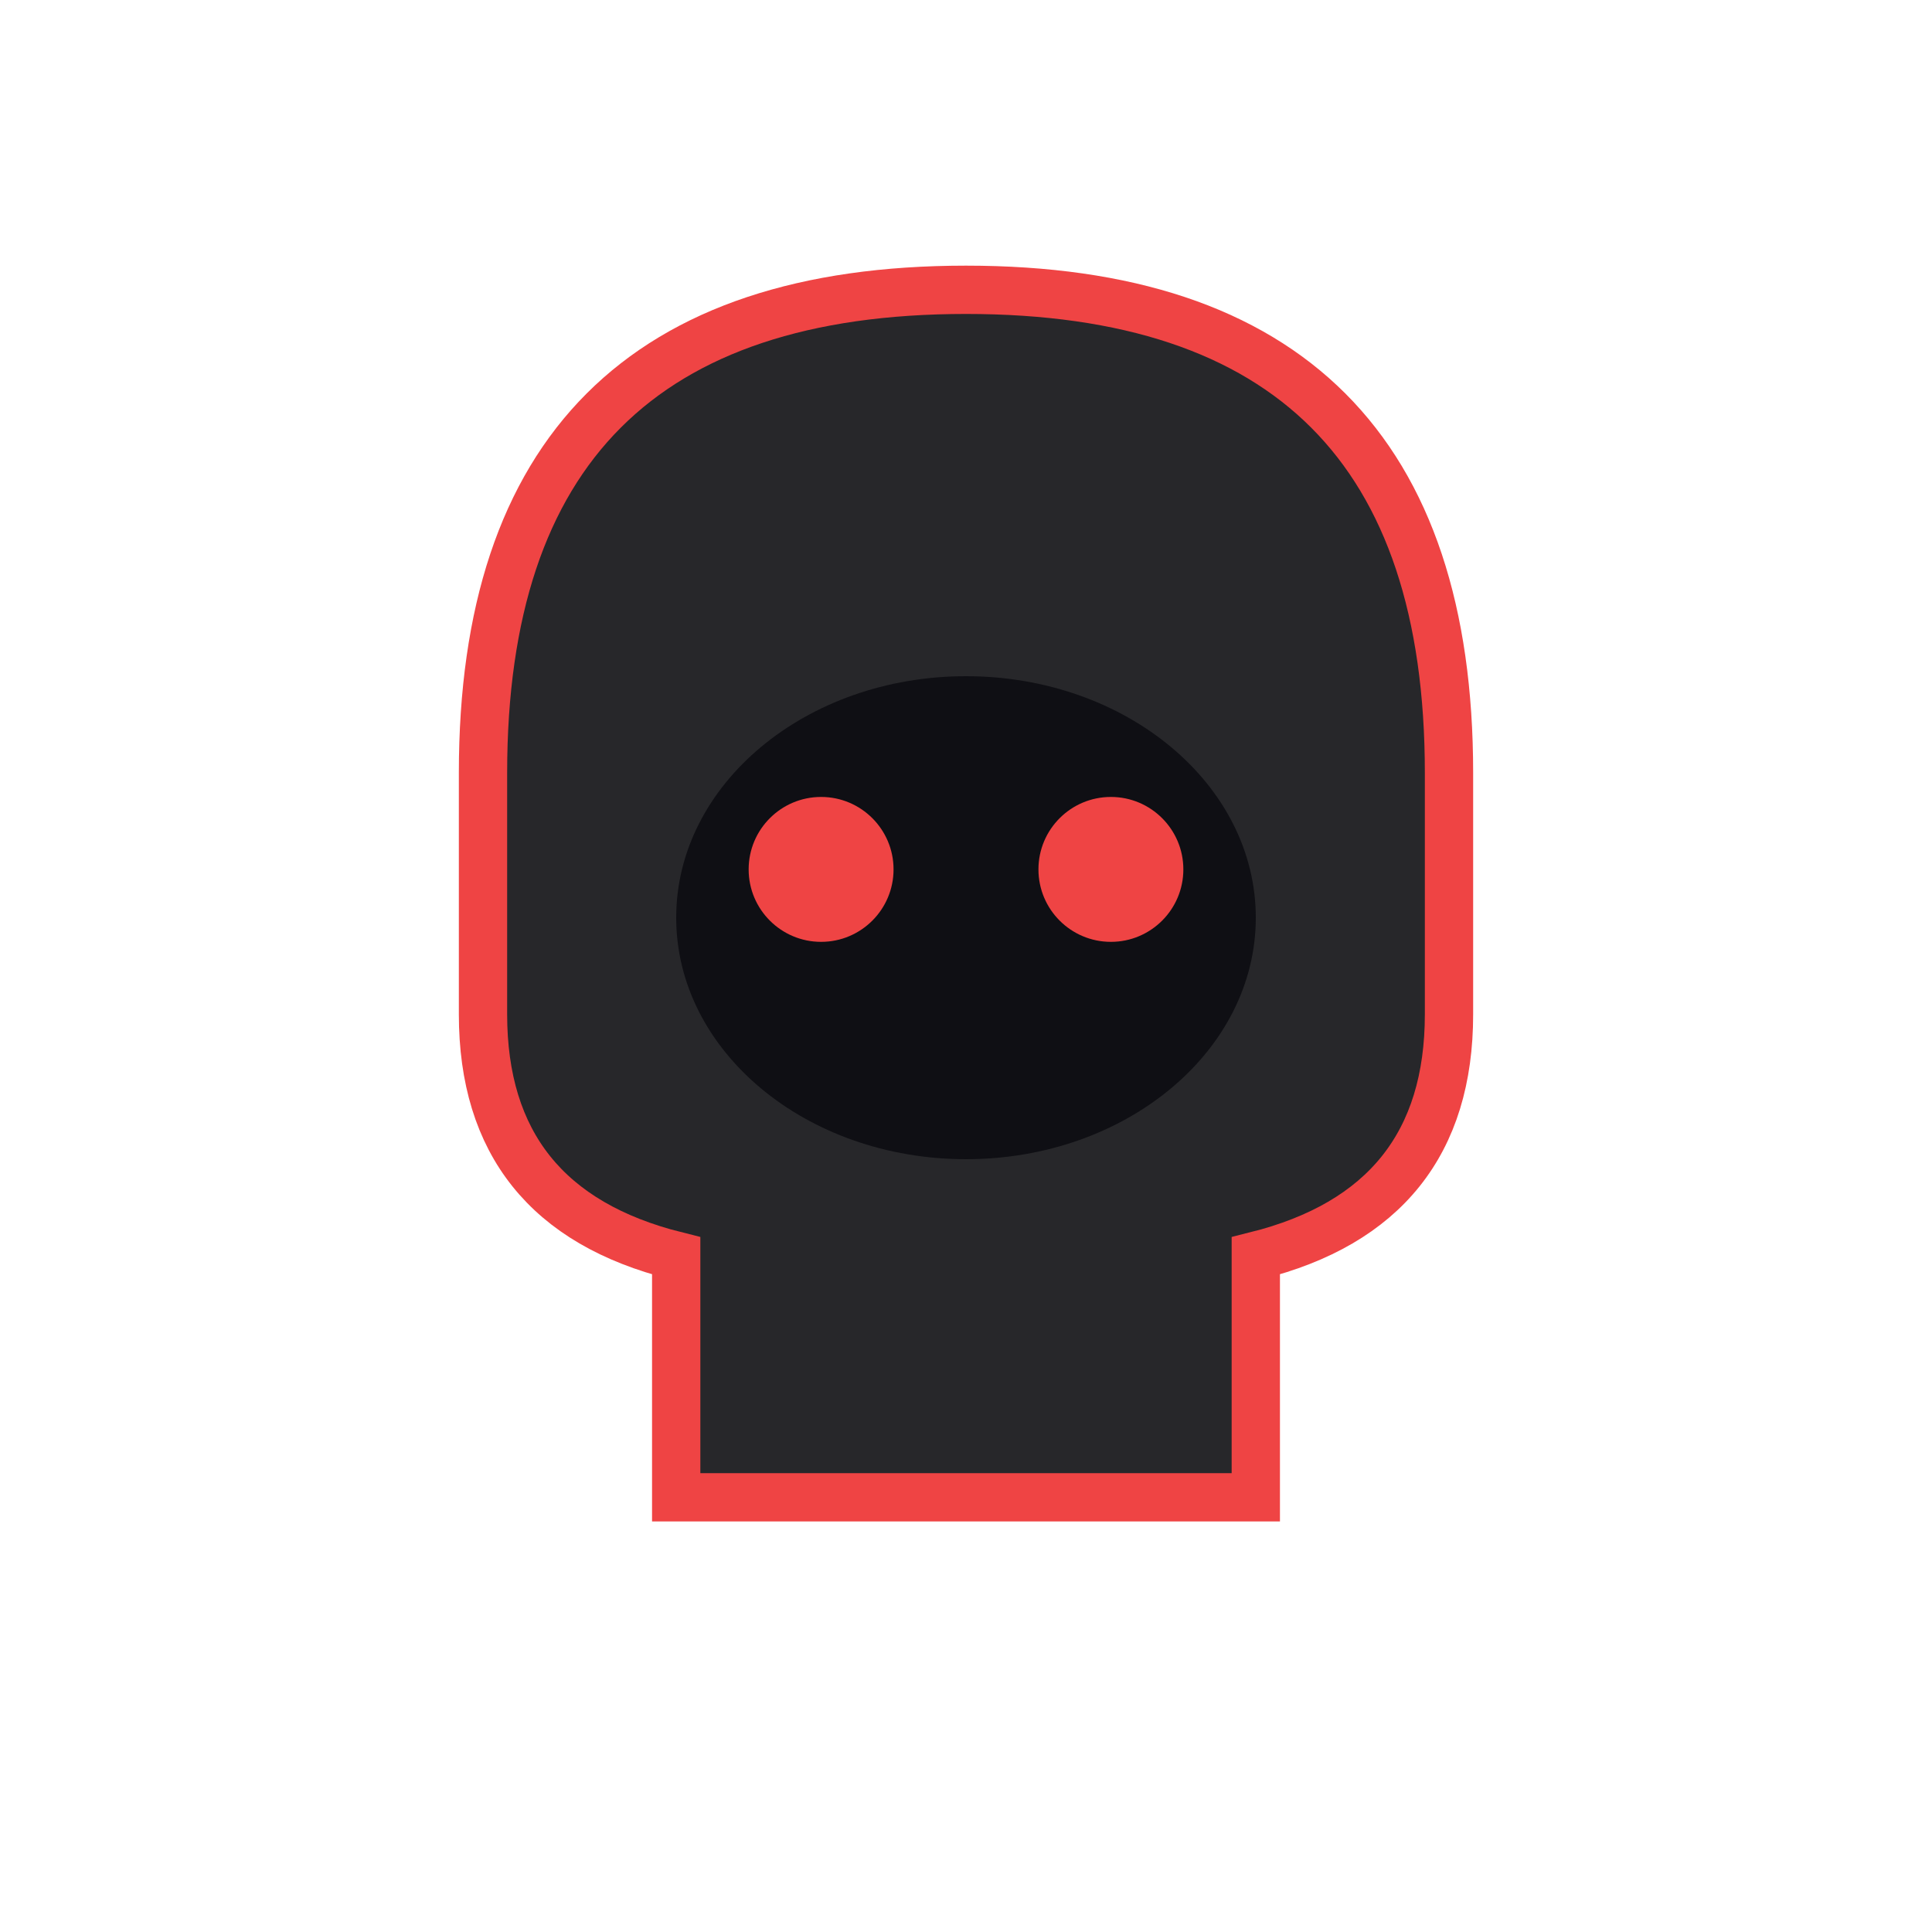
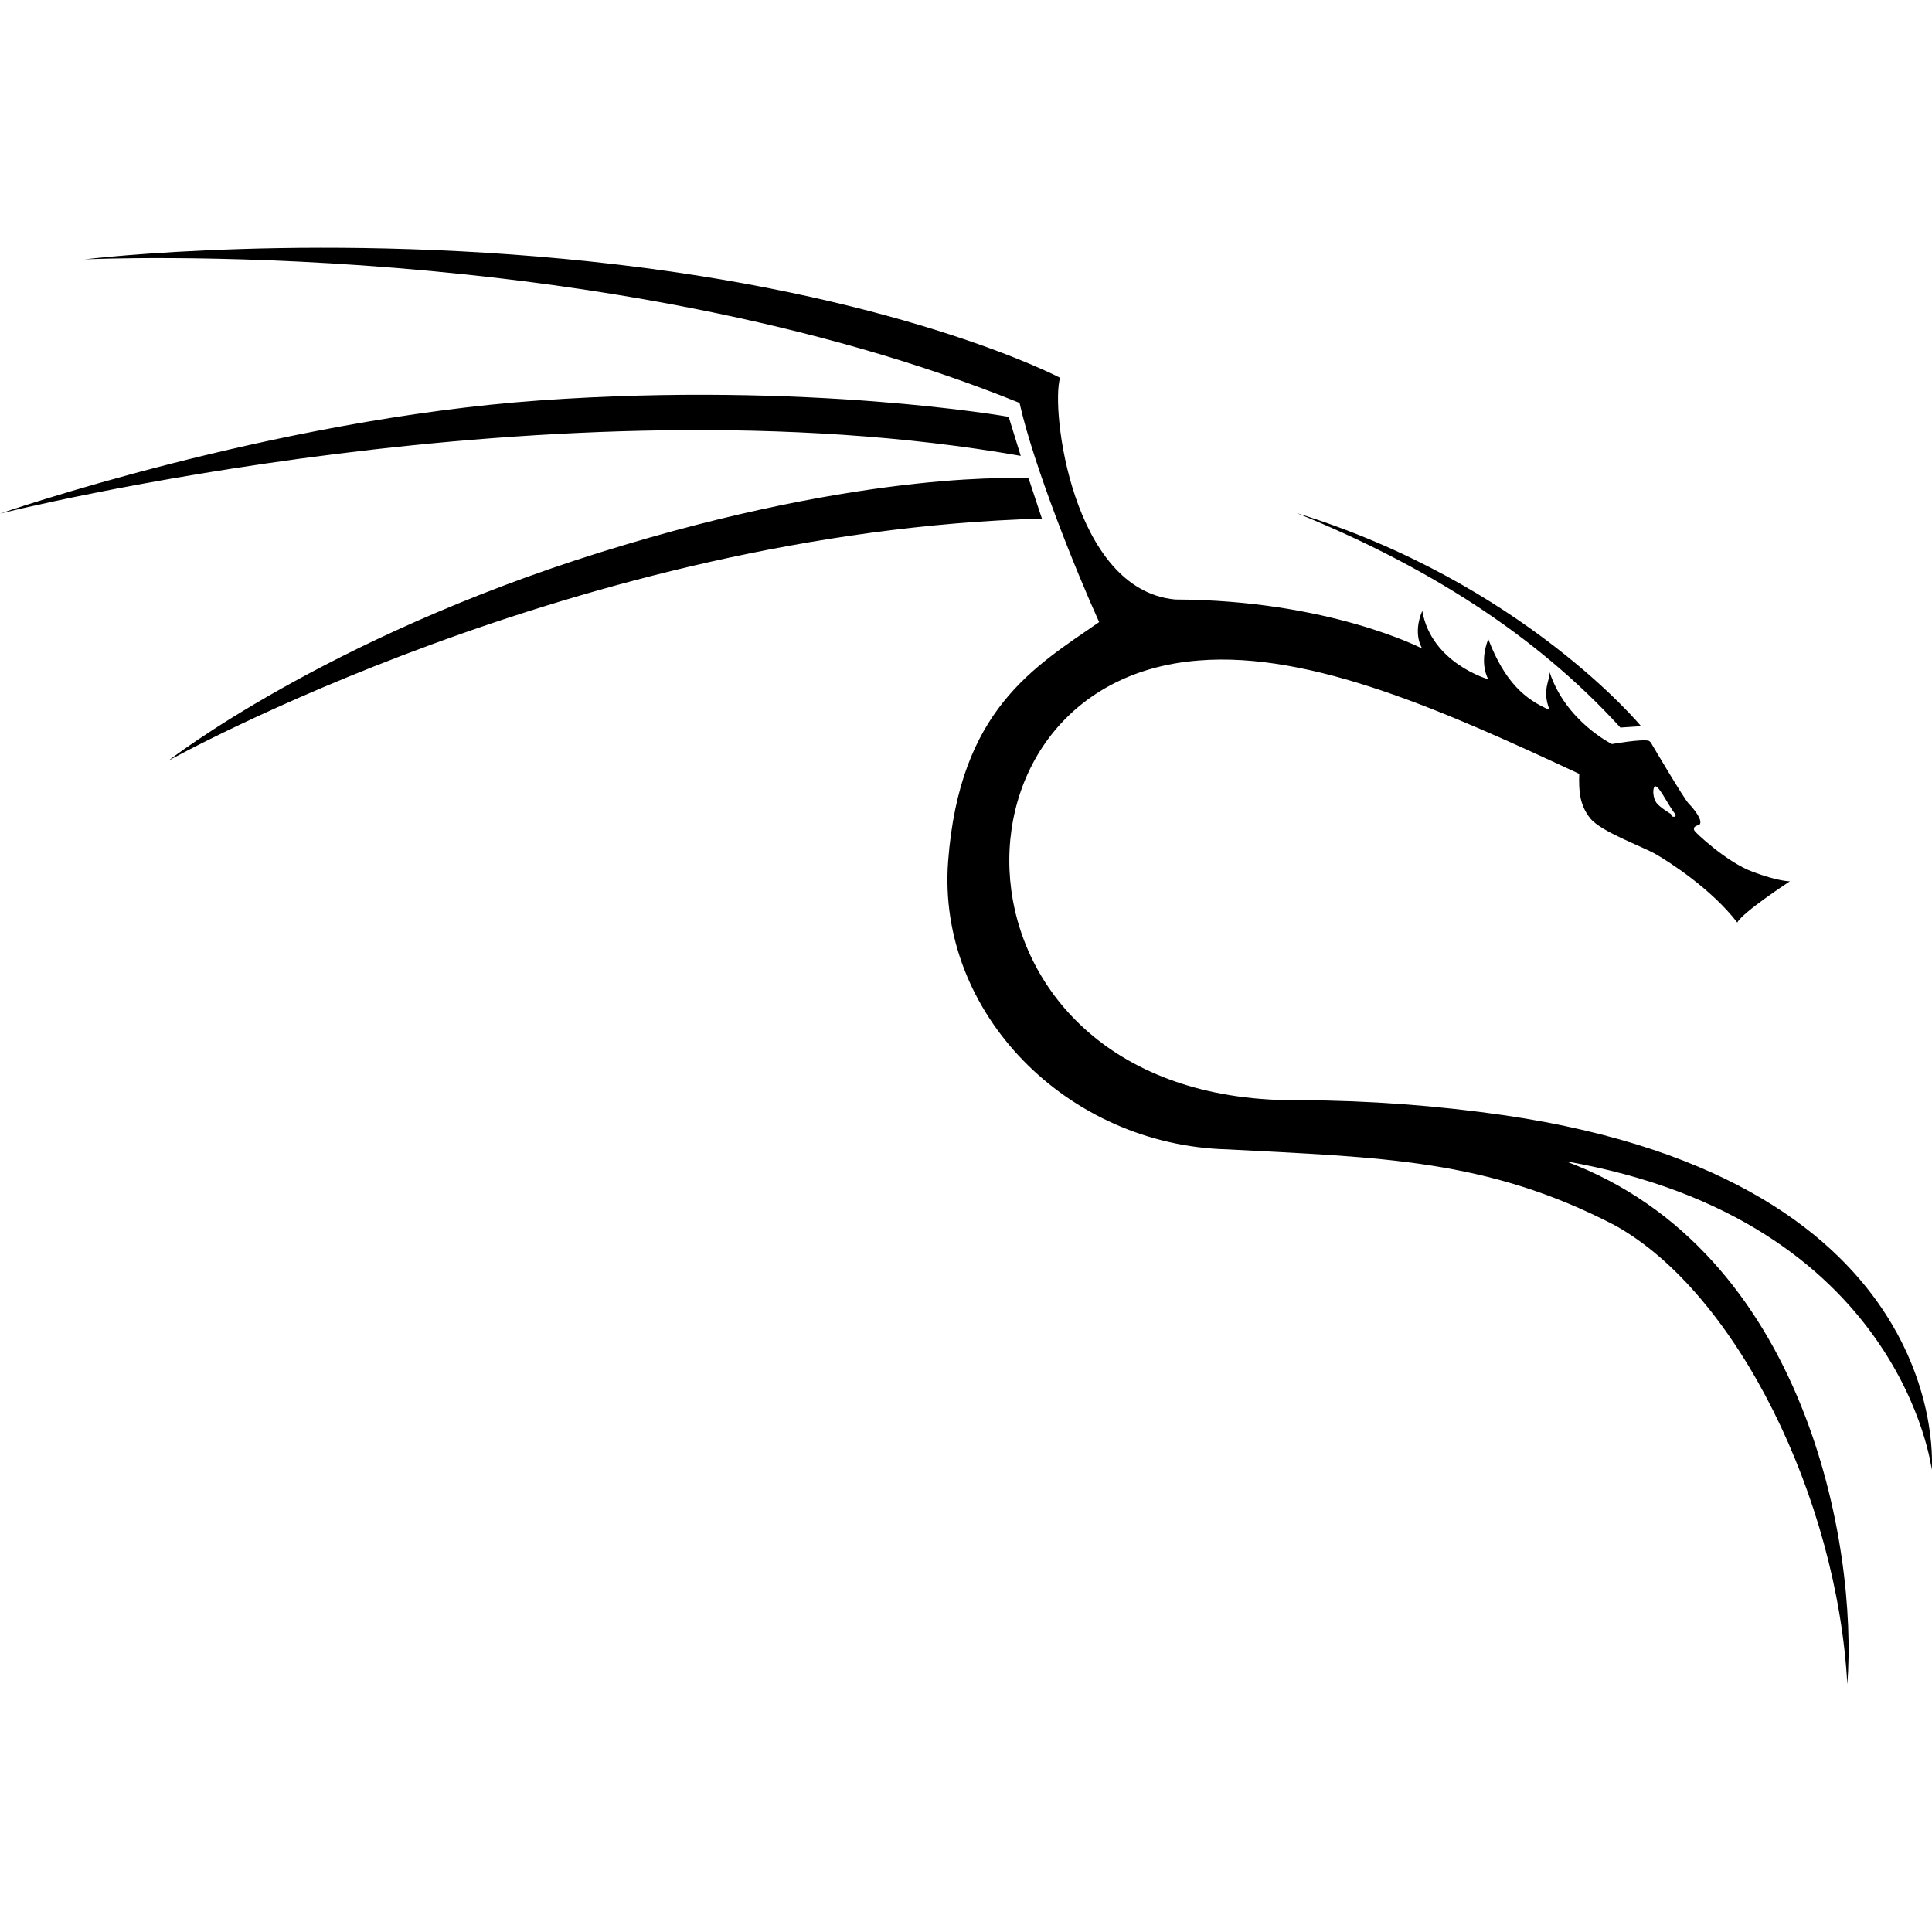
- <svg xmlns="http://www.w3.org/2000/svg" viewBox="0 0 80 80" fill="none">
-   <path d="M20 32 Q20 12 40 12 Q60 12 60 32 L60 42 Q60 50 52 52 L52 62 L28 62 L28 52 Q20 50 20 42 Z" fill="#27272a" stroke="#ef4444" stroke-width="2" />
-   <ellipse cx="40" cy="38" rx="12" ry="10" fill="#0f0f14" />
-   <circle cx="34" cy="36" r="3" fill="#ef4444" />
-   <circle cx="46" cy="36" r="3" fill="#ef4444" />
+ <svg xmlns="http://www.w3.org/2000/svg" fill="#000" width="800" height="800" viewBox="0 0 24 24" role="img">
+   <path d="M12.778 5.943s-1.97-.13-5.327.92c-3.42 1.07-5.36 2.587-5.36 2.587s5.098-2.847 10.852-3.008zm7.351 3.095.257-.017s-1.468-1.78-4.278-2.648c1.58.642 2.954 1.493 4.021 2.665zm.42.74c.039-.068.166.217.263.337.004.024.01.039-.045.027-.005-.025-.013-.032-.013-.032s-.135-.08-.177-.137c-.041-.057-.049-.157-.028-.195zm3.448 8.479s.312-3.578-5.31-4.403a18.277 18.277.0 00-2.524-.187c-4.506.06-4.67-5.197-1.275-5.462 1.407-.116 3.087.643 4.73 1.408-.007.204.002.385.136.552.134.168.648.35.813.445.164.094.691.43 1.014.85.07-.131.654-.512.654-.512s-.14.003-.465-.119c-.326-.122-.713-.49-.722-.511-.01-.022-.015-.055.06-.07.059-.049-.072-.207-.13-.265s-.445-.716-.454-.73c-.009-.016-.012-.031-.04-.05-.085-.027-.46.04-.46.04s-.575-.283-.774-.893c.003.107-.099.224.0.469-.3-.127-.558-.344-.762-.88-.12.305.0.499.0.499s-.707-.198-.82-.85c-.124.293.0.469.0.469s-1.153-.602-3.069-.61c-1.283-.118-1.55-2.374-1.43-2.754.0.0-1.85-.975-5.493-1.406-3.642-.43-6.628-.065-6.628-.065s6.45-.31 11.617 1.783c.176.785.704 2.094.989 2.723-.815.563-1.733 1.092-1.876 2.97-.143 1.878 1.472 3.53 3.474 3.58 1.9.102 3.214.116 4.806.942 1.52.84 2.766 3.4 2.89 5.703.132-1.709-.509-5.383-3.5-6.498 4.181.732 4.549 3.832 4.549 3.832zM12.68 5.663l-.15-.485s-2.484-.441-5.822-.204C3.37 5.211.0 6.38.0 6.38s6.896-1.735 12.68-.717z" />
</svg>
